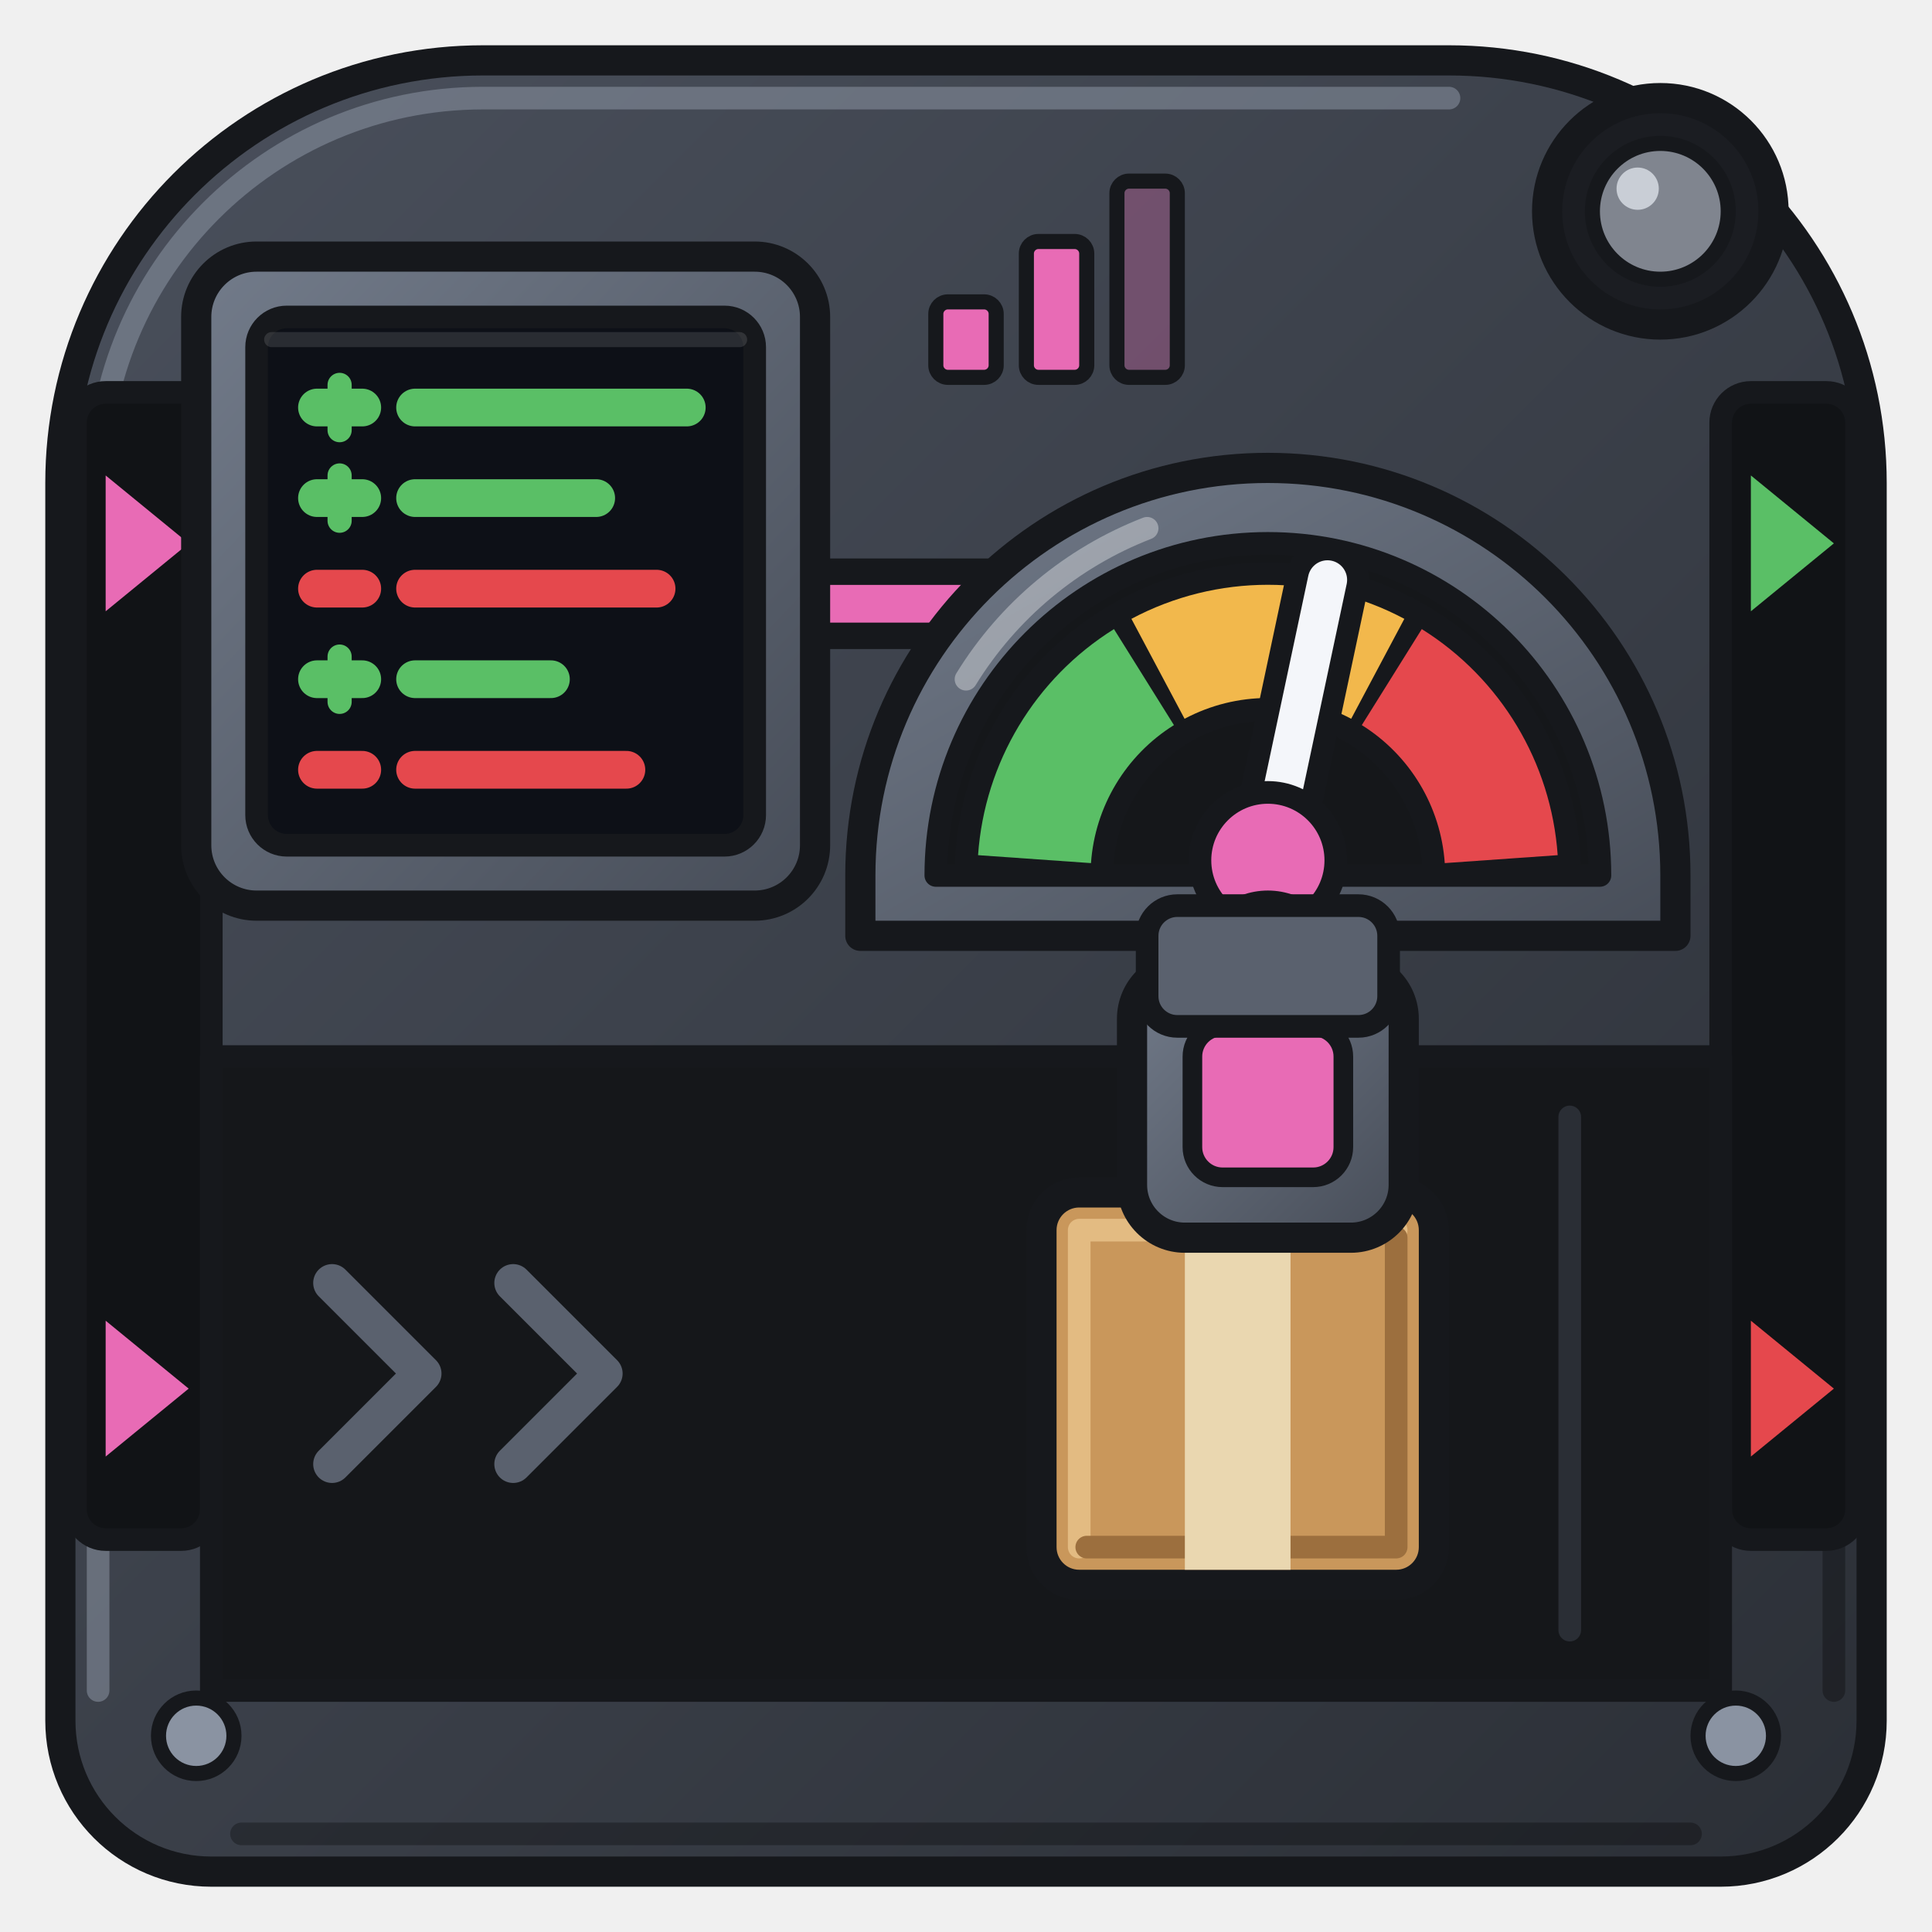
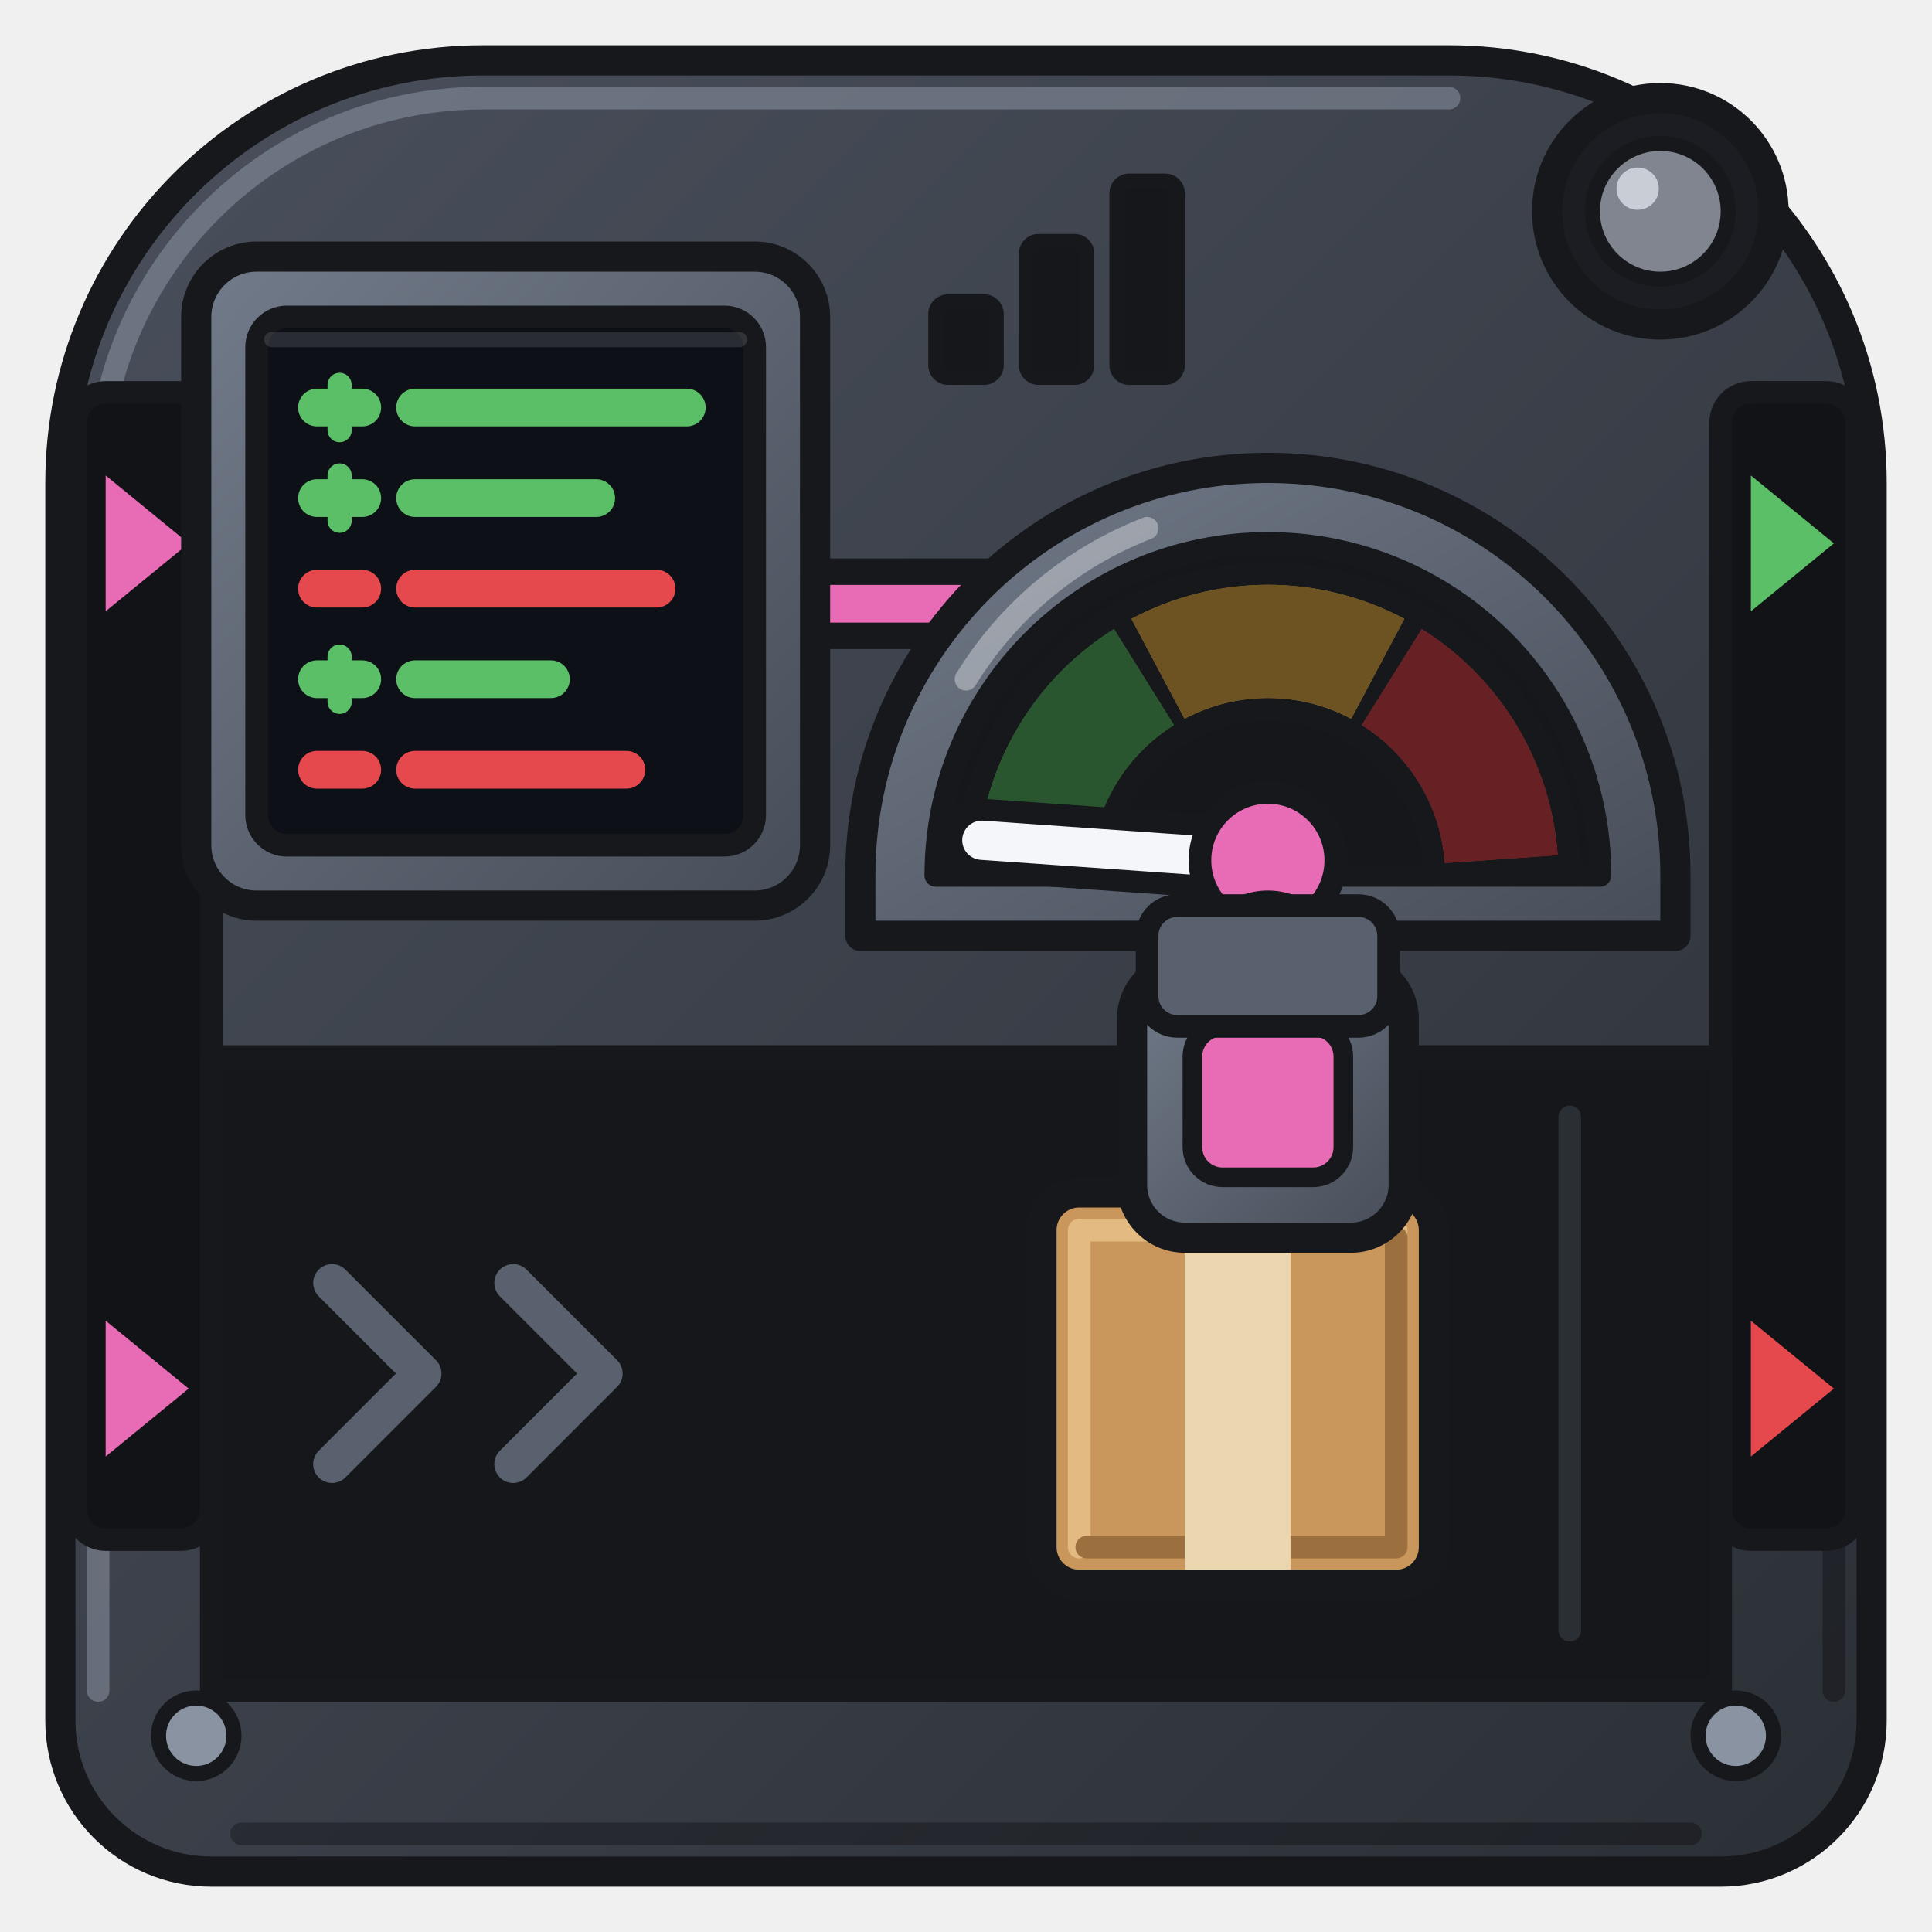
<svg xmlns="http://www.w3.org/2000/svg" width="128" height="128" viewBox="0 0 128 128">
  <defs>
    <linearGradient id="gb" x1="0" y1="0" x2="1" y2="1">
      <stop offset="0" stop-color="#4A505C" />
      <stop offset="1" stop-color="#2B2F36" />
    </linearGradient>
    <linearGradient id="gs" x1="0" y1="0" x2="1" y2="1">
      <stop offset="0" stop-color="#727B8A" />
      <stop offset="1" stop-color="#474D58" />
    </linearGradient>
  </defs>
  <path d="M32,4 H96 A28,28 0 0 1 124,32 V114 A10,10 0 0 1 114,124 H14 A10,10 0 0 1 4,114 V32 A28,28 0 0 1 32,4 Z" fill="url(#gb)" stroke="#16181C" stroke-width="2" stroke-linejoin="round" stroke-linecap="round" />
  <path d="M6.5,112 V32 A25.5,25.5 0 0 1 32,6.5 H96" fill="none" stroke="#8A93A2" stroke-width="1.5" stroke-linejoin="round" stroke-linecap="round" opacity="0.55" />
  <path d="M16,121.5 H112 M121.5,34 V112" fill="none" stroke="#000000" stroke-width="1.5" stroke-linejoin="round" stroke-linecap="round" opacity="0.3" />
  <circle cx="13" cy="115" r="2.5" fill="#8A93A2" stroke="#16181C" stroke-width="1" stroke-linejoin="round" stroke-linecap="round" />
  <circle cx="115" cy="115" r="2.5" fill="#8A93A2" stroke="#16181C" stroke-width="1" stroke-linejoin="round" stroke-linecap="round" />
  <rect x="5" y="26" width="9" height="76" rx="2" fill="#111316" stroke="#16181C" stroke-width="1.5" stroke-linejoin="round" stroke-linecap="round" />
  <path d="M7,31.5 L12.5,36 L7,40.5 Z" fill="#E86BB5" />
  <path d="M7,87.5 L12.5,92 L7,96.5 Z" fill="#E86BB5" />
  <rect x="114" y="26" width="9" height="76" rx="2" fill="#111316" stroke="#16181C" stroke-width="1.5" stroke-linejoin="round" stroke-linecap="round" />
  <path d="M116,31.5 L121.5,36 L116,40.5 Z" fill="#5ABF66" />
  <path d="M116,87.5 L121.5,92 L116,96.5 Z" fill="#E5484D" />
-   <rect x="62" y="20" width="4" height="5" rx="0.8" fill="#E86BB5" stroke="#16181C" stroke-width="1" stroke-linejoin="round" stroke-linecap="round" />
-   <rect x="68" y="16" width="4" height="9" rx="0.8" fill="#E86BB5" stroke="#16181C" stroke-width="1" stroke-linejoin="round" stroke-linecap="round" />
-   <rect x="74" y="12" width="4" height="13" rx="0.8" fill="#E86BB5" stroke="#16181C" stroke-width="1" stroke-linejoin="round" stroke-linecap="round" fill-opacity="0.3" />
+   <rect x="62" y="20" width="4" height="5" rx="0.8" fill="#15171A" stroke="#16181C" stroke-width="1" stroke-linejoin="round" stroke-linecap="round" />
+   <rect x="68" y="16" width="4" height="9" rx="0.8" fill="#15171A" stroke="#16181C" stroke-width="1" stroke-linejoin="round" stroke-linecap="round" />
+   <rect x="74" y="12" width="4" height="13" rx="0.8" fill="#15171A" stroke="#16181C" stroke-width="1" stroke-linejoin="round" stroke-linecap="round" />
  <rect x="14" y="70" width="100" height="42" fill="#15171A" stroke="#16181C" stroke-width="1.5" stroke-linejoin="round" stroke-linecap="round" />
  <path d="M22,85 L28,91 L22,97 M34,85 L40,91 L34,97" fill="none" stroke="#5A616E" stroke-width="2.5" stroke-linejoin="round" stroke-linecap="round" />
  <path d="M104,74 V108" fill="none" stroke="#2A2E35" stroke-width="1.5" stroke-linejoin="round" stroke-linecap="round" />
  <rect x="69" y="79" width="26" height="26" rx="2.5" fill="#C9975B" stroke="#16181C" stroke-width="2" stroke-linejoin="round" stroke-linecap="round" />
  <path d="M71.5,81.5 H92.5 M71.5,81.5 V102.5" fill="none" stroke="#E3BB82" stroke-width="1.5" stroke-linejoin="round" stroke-linecap="round" />
  <path d="M72,102.5 H92.5 V82" fill="none" stroke="#9C6F3E" stroke-width="1.5" stroke-linejoin="round" stroke-linecap="round" />
  <rect x="78.5" y="80" width="7" height="24" fill="#EAD7B0" />
  <path d="M52,40 L66,40" fill="none" stroke="#16181C" stroke-width="6" stroke-linejoin="round" stroke-linecap="round" />
  <path d="M52,40 L66,40" fill="none" stroke="#E86BB5" stroke-width="2.5" stroke-linejoin="round" stroke-linecap="round" />
  <rect x="13" y="17" width="41" height="43" rx="4" fill="url(#gs)" stroke="#16181C" stroke-width="2" stroke-linejoin="round" stroke-linecap="round" />
  <rect x="17" y="21" width="33" height="35" rx="2" fill="#0D1017" stroke="#16181C" stroke-width="1.5" stroke-linejoin="round" stroke-linecap="round" />
  <path d="M21,27 H24 M27.5,27 H45.5" fill="none" stroke="#5ABF66" stroke-width="2.5" stroke-linejoin="round" stroke-linecap="round" />
  <path d="M22.5,25.5 V28.5" fill="none" stroke="#5ABF66" stroke-width="1.6" stroke-linejoin="round" stroke-linecap="round" />
  <path d="M21,33 H24 M27.5,33 H39.5" fill="none" stroke="#5ABF66" stroke-width="2.5" stroke-linejoin="round" stroke-linecap="round" />
  <path d="M22.5,31.5 V34.5" fill="none" stroke="#5ABF66" stroke-width="1.6" stroke-linejoin="round" stroke-linecap="round" />
  <path d="M21,39 H24 M27.5,39 H43.5" fill="none" stroke="#E5484D" stroke-width="2.5" stroke-linejoin="round" stroke-linecap="round" />
  <path d="M21,45 H24 M27.5,45 H36.5" fill="none" stroke="#5ABF66" stroke-width="2.5" stroke-linejoin="round" stroke-linecap="round" />
  <path d="M22.5,43.5 V46.5" fill="none" stroke="#5ABF66" stroke-width="1.6" stroke-linejoin="round" stroke-linecap="round" />
  <path d="M21,51 H24 M27.5,51 H41.5" fill="none" stroke="#E5484D" stroke-width="2.5" stroke-linejoin="round" stroke-linecap="round" />
  <path d="M18,22.5 H49" fill="none" stroke="#FFFFFF" stroke-width="1" stroke-linejoin="round" stroke-linecap="round" opacity="0.12" />
  <path d="M57,58 A27,27 0 0 1 111,58 V62 H57 Z" fill="url(#gs)" stroke="#16181C" stroke-width="2" stroke-linejoin="round" stroke-linecap="round" />
  <path d="M62,58 A22,22 0 0 1 106,58 Z" fill="#15171A" stroke="#16181C" stroke-width="1.5" stroke-linejoin="round" stroke-linecap="round" />
  <path d="M68.51,57.46 A15.5,15.5 0 0 1 99.49,57.46" fill="none" stroke="#16181C" stroke-width="10.5" />
  <path d="M68.54,56.92 A15.5,15.5 0 0 1 75.79,44.86" fill="none" stroke="#5ABF66" stroke-width="7.5" />
+   <path d="M68.54,56.92 A15.5,15.5 0 0 1 75.79,44.86" fill="none" stroke="#000000" stroke-width="7.5" opacity="0.55" />
  <path d="M76.72,44.31 A15.5,15.5 0 0 1 91.28,44.31" fill="none" stroke="#F2B84C" stroke-width="7.5" />
+   <path d="M76.72,44.31 A15.5,15.5 0 0 1 91.28,44.31" fill="none" stroke="#000000" stroke-width="7.5" opacity="0.55" />
  <path d="M92.21,44.86 A15.5,15.5 0 0 1 99.46,56.92" fill="none" stroke="#E5484D" stroke-width="7.5" />
+   <path d="M92.21,44.86 A15.5,15.5 0 0 1 99.46,56.92" fill="none" stroke="#000000" stroke-width="7.5" opacity="0.55" />
  <path d="M64,45 A24.5,24.5 0 0 1 76,35" fill="none" stroke="#FFFFFF" stroke-width="1.5" stroke-linejoin="round" stroke-linecap="round" opacity="0.35" />
-   <path d="M84,57 L87.95,38.42" fill="none" stroke="#16181C" stroke-width="5.5" stroke-linejoin="round" stroke-linecap="round" />
-   <path d="M84,57 L87.95,38.42" fill="none" stroke="#F4F6FA" stroke-width="2.6" stroke-linejoin="round" stroke-linecap="round" />
+   <path d="M84,57 L65.05,55.67" fill="none" stroke="#16181C" stroke-width="5.5" stroke-linejoin="round" stroke-linecap="round" />
+   <path d="M84,57 L65.05,55.67" fill="none" stroke="#F4F6FA" stroke-width="2.6" stroke-linejoin="round" stroke-linecap="round" />
  <circle cx="84" cy="57" r="4.5" fill="#E86BB5" stroke="#16181C" stroke-width="1.5" stroke-linejoin="round" stroke-linecap="round" />
  <path d="M84,64 L84,73" fill="none" stroke="#16181C" stroke-width="10" stroke-linejoin="round" stroke-linecap="round" />
  <path d="M84,64 L84,73" fill="none" stroke="#8A93A2" stroke-width="6" stroke-linejoin="round" stroke-linecap="round" />
  <g transform="translate(84 73)">
    <rect x="-9" y="-9" width="18" height="18" rx="3.5" fill="url(#gs)" stroke="#16181C" stroke-width="2" stroke-linejoin="round" stroke-linecap="round" />
    <rect x="-5" y="-5" width="10" height="10" rx="2" fill="#E86BB5" stroke="#16181C" stroke-width="1.3" stroke-linejoin="round" stroke-linecap="round" />
    <path d="M-6.5,-6.5 H5" fill="none" stroke="#FFFFFF" stroke-width="1.2" stroke-linejoin="round" stroke-linecap="round" opacity="0.35" />
  </g>
  <rect x="76" y="60" width="16" height="8" rx="2" fill="#5A616E" stroke="#16181C" stroke-width="1.5" stroke-linejoin="round" stroke-linecap="round" />
  <circle cx="110" cy="14" r="7.5" fill="#1B1D22" stroke="#16181C" stroke-width="2" stroke-linejoin="round" stroke-linecap="round" />
  <circle cx="110" cy="14" r="4.5" fill="#80858F" stroke="#16181C" stroke-width="1" stroke-linejoin="round" stroke-linecap="round" />
  <circle cx="108.5" cy="12.5" r="1.4" fill="#C9CED6" />
</svg>
